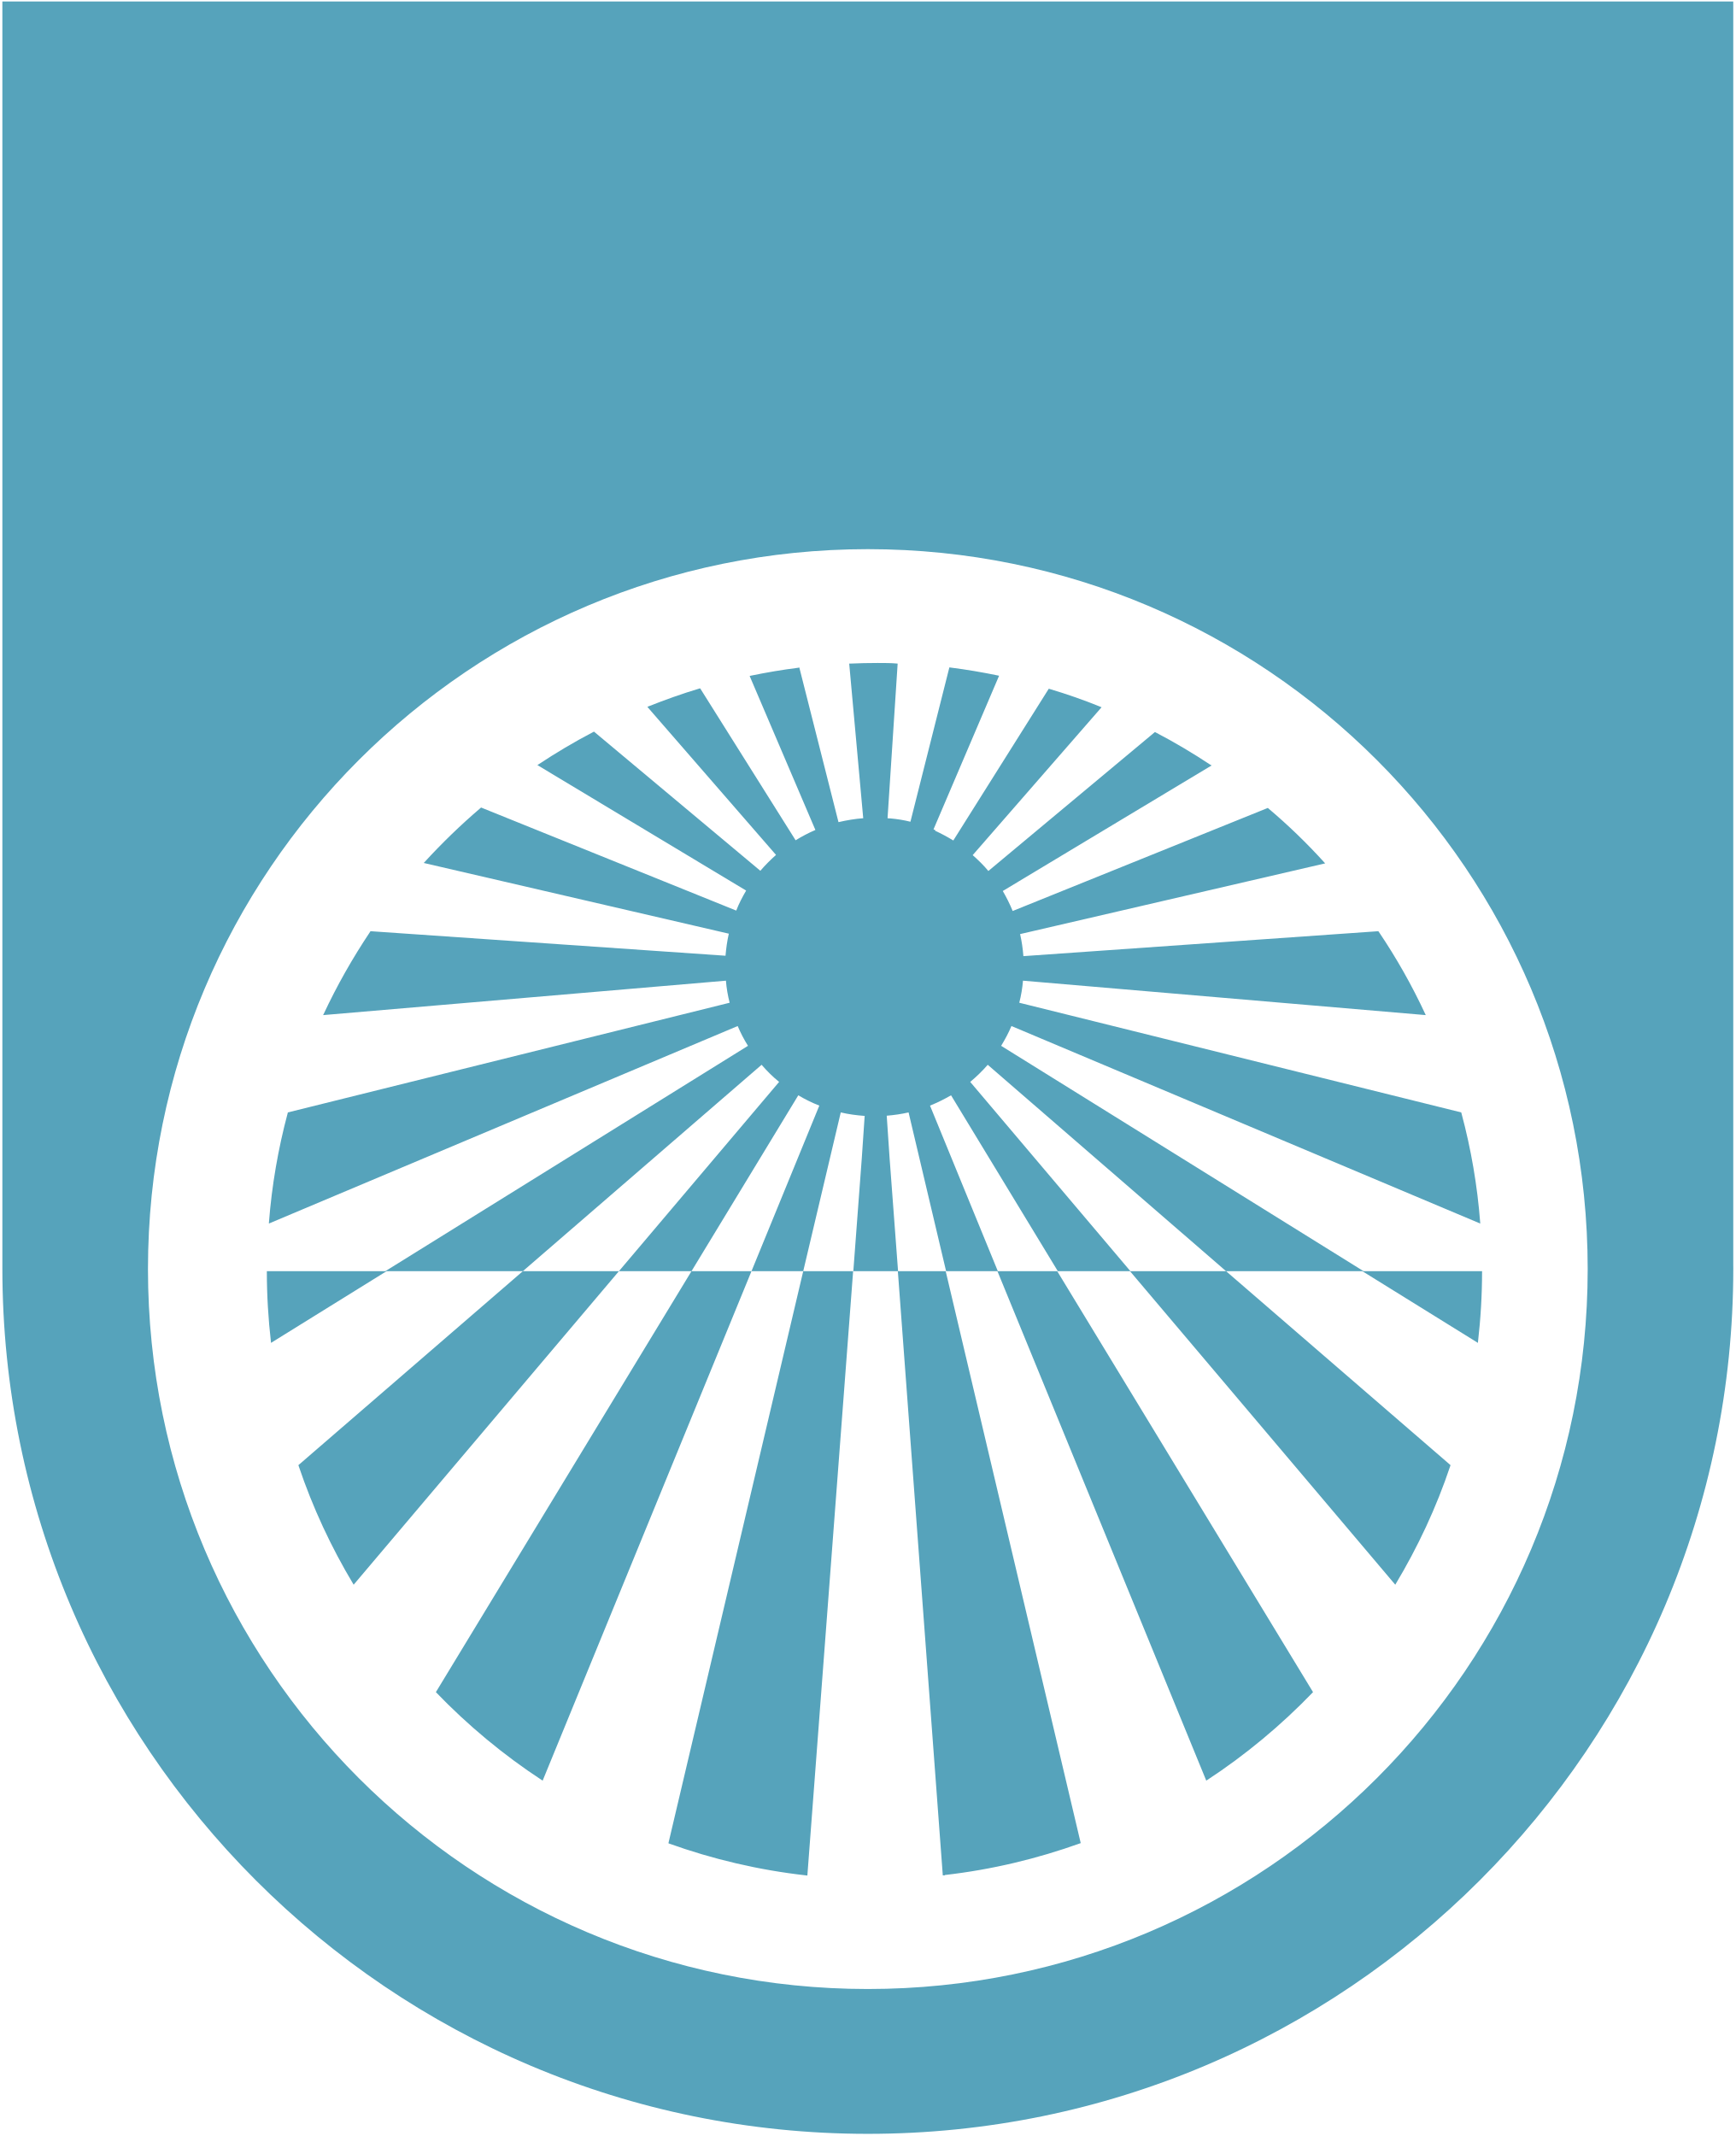
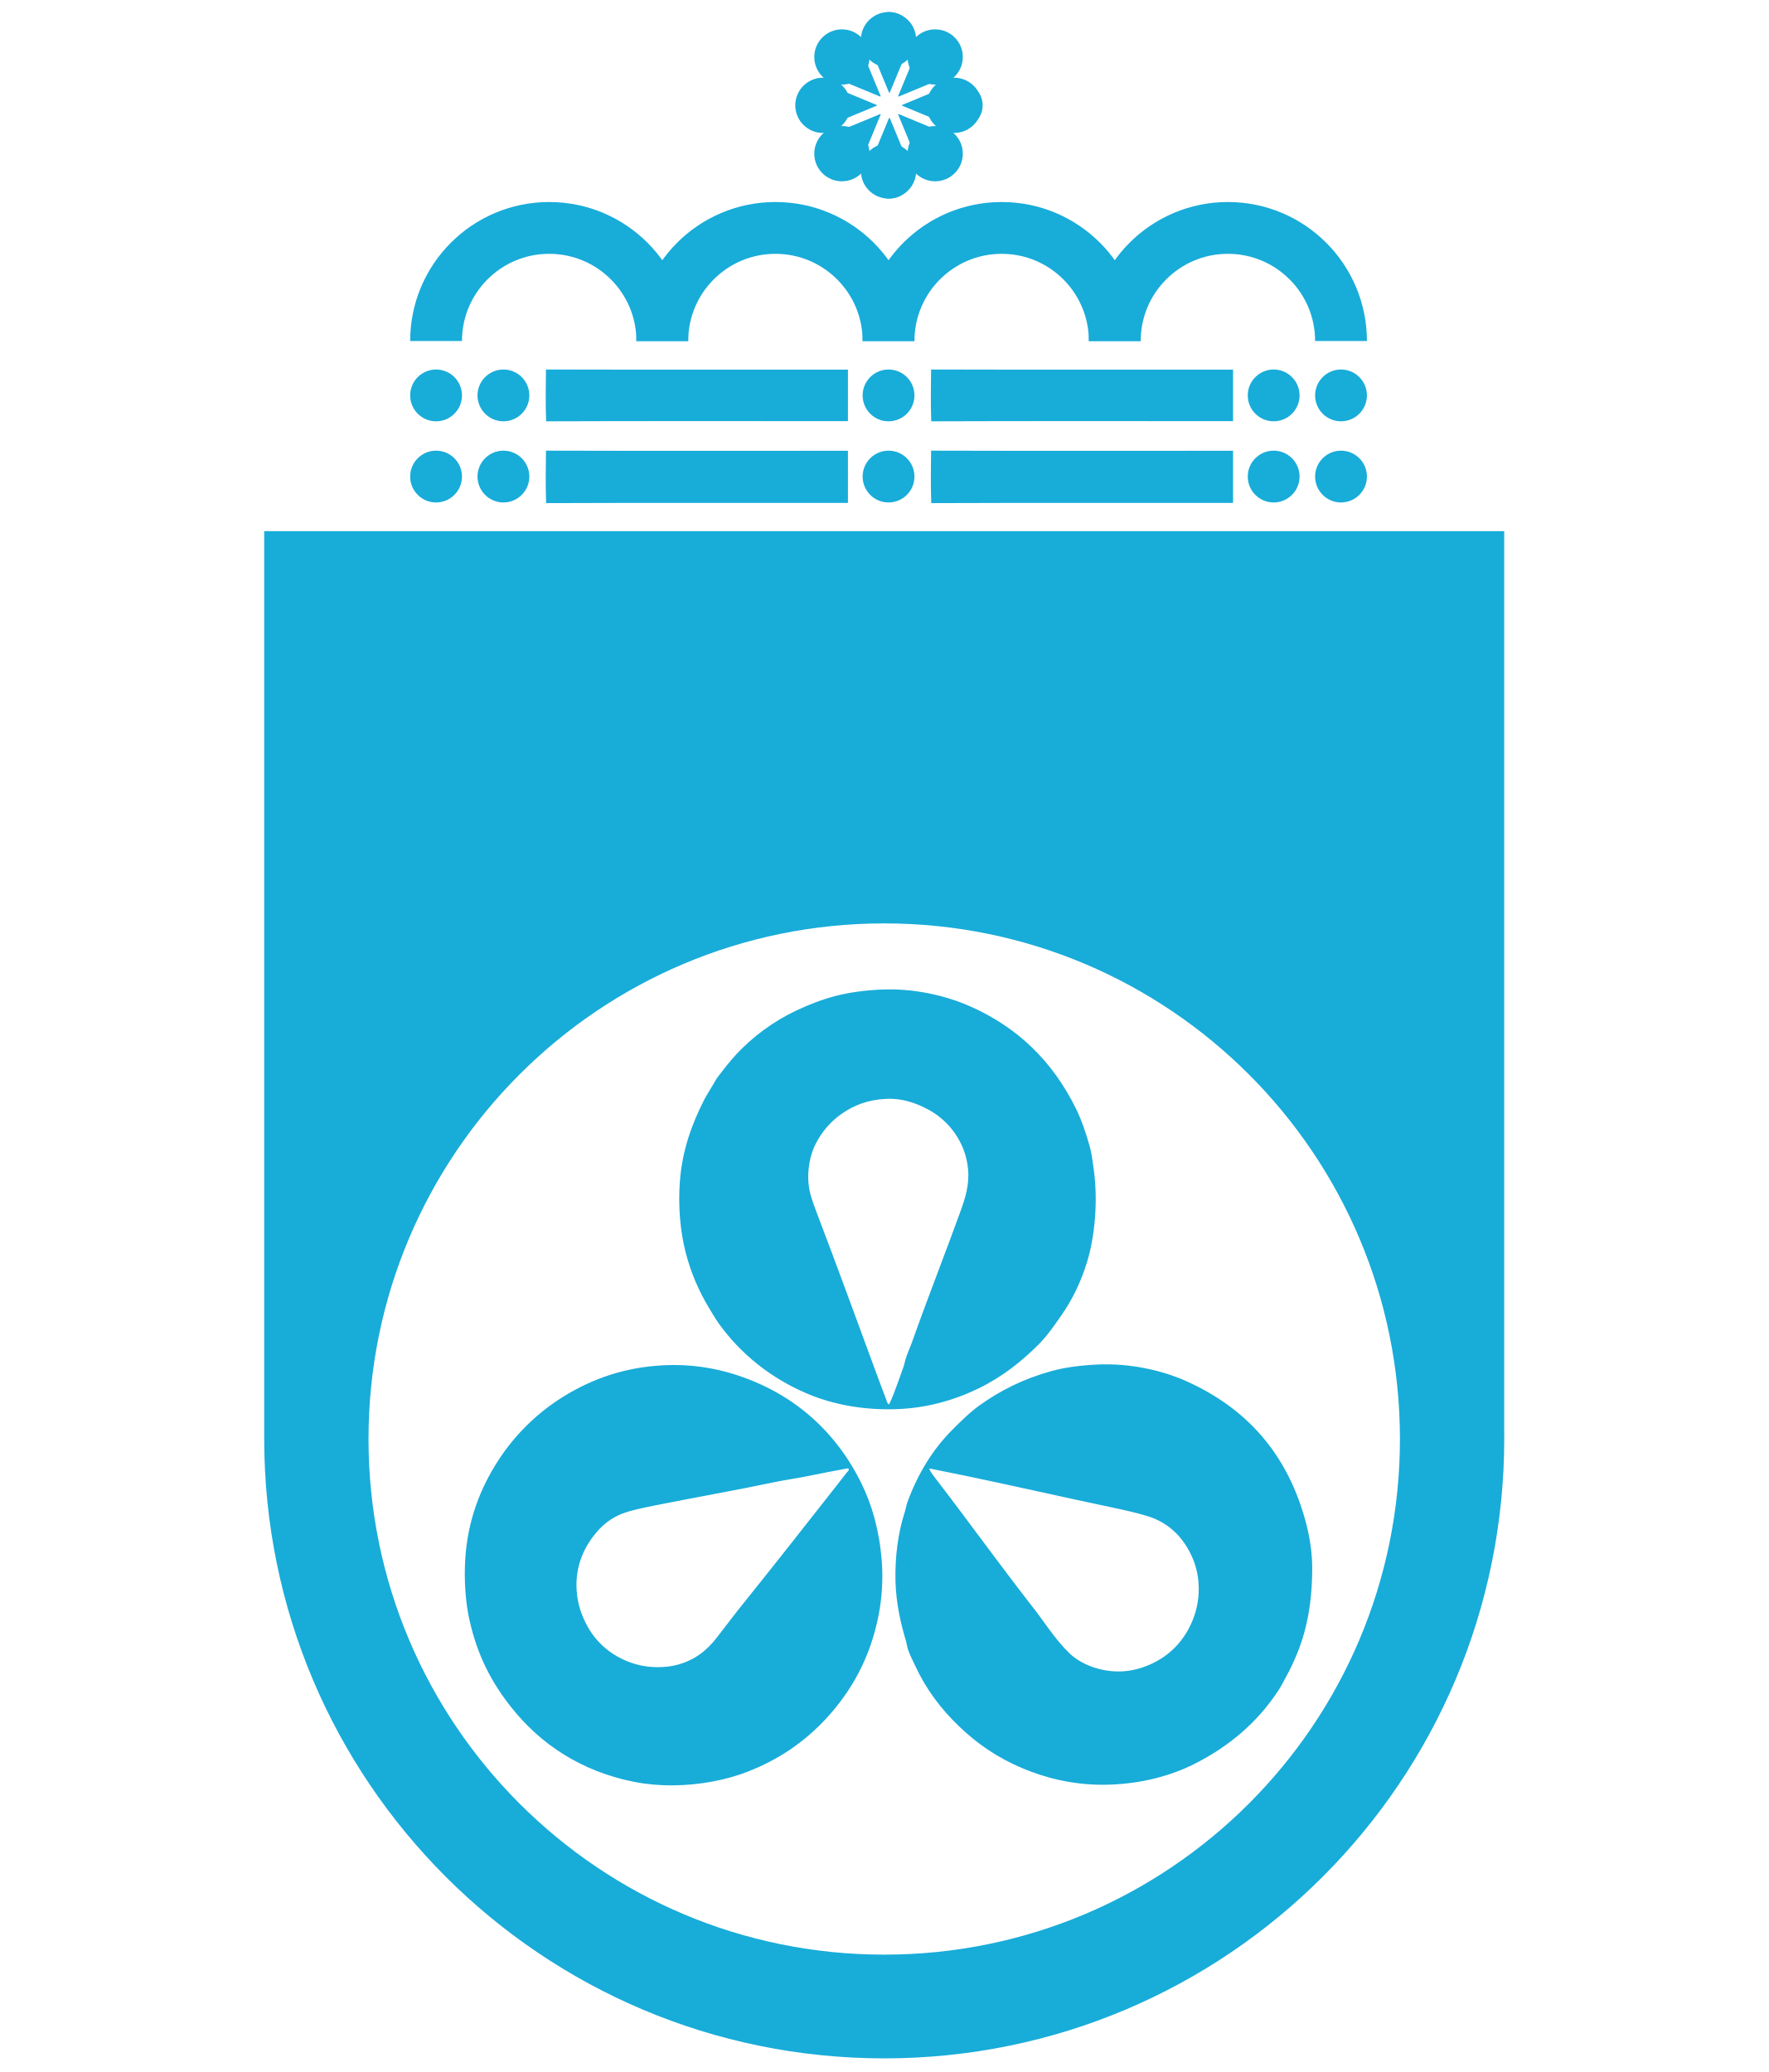
- <svg xmlns="http://www.w3.org/2000/svg" width="720" height="886" viewBox="0 0 720 886">
-   <path id="Okinawa-Ocean-Expo-75" fill="#56a3bb" stroke="none" d="M 360 885.105 C 161.721 885.105 0.982 724.367 0.982 526.088 C 0.982 525.617 0.996 525.13 0.982 524.66 L 0.982 0.625 L 719.004 0.625 L 719.004 524.66 C 719.004 525.13 719.018 525.603 719.018 526.088 C 719.018 724.367 558.279 885.105 360 885.105 Z M 360 825.029 C 524.923 825.029 658.619 691.331 658.619 526.408 C 658.619 361.485 524.923 227.787 360 227.787 C 195.077 227.787 61.381 361.485 61.381 526.408 C 61.381 691.331 195.077 825.029 360 825.029 Z M 334.914 778 C 334.743 777.914 334.657 777.914 334.486 777.914 C 314.647 775.691 295.578 771.159 277.449 764.66 C 277.364 764.575 277.363 764.574 277.277 764.574 L 333.203 527.27 L 333.631 527.27 L 353.9 527.27 L 334.914 778 Z M 333.203 527.27 L 311.74 527.27 L 339.875 458.6 C 336.796 457.402 333.889 455.949 331.152 454.324 L 286.855 527.27 L 256.754 527.27 L 323.199 448.766 C 320.548 446.628 318.153 444.233 315.93 441.668 L 216.902 527.27 L 160.377 527.27 L 112.404 557.027 L 112.404 556.773 C 111.293 547.11 110.693 537.275 110.693 527.27 L 159.865 527.27 L 310.287 433.801 C 308.662 431.235 307.209 428.414 306.012 425.592 L 111.549 507.514 L 111.549 507.26 C 112.746 491.696 115.396 476.472 119.33 461.764 C 119.33 461.593 119.416 461.509 119.416 461.424 L 302.676 415.928 C 301.906 412.935 301.391 409.943 301.135 406.779 L 134.041 421.059 C 134.127 420.888 134.125 420.802 134.211 420.717 C 139.769 408.83 146.268 397.37 153.537 386.51 C 153.537 386.424 153.623 386.341 153.709 386.256 L 300.965 396.432 C 301.221 393.353 301.65 390.274 302.334 387.281 L 175.771 357.949 L 176.027 357.693 C 183.296 349.74 191.078 342.213 199.287 335.201 L 199.545 334.945 L 305.412 377.703 C 306.524 374.796 307.978 372.059 309.518 369.408 L 222.889 317.33 C 223.06 317.33 223.147 317.244 223.232 317.158 C 230.587 312.284 238.197 307.753 246.064 303.648 C 246.15 303.563 246.321 303.562 246.406 303.477 L 315.418 361.199 C 317.385 358.89 319.607 356.668 321.916 354.615 L 268.555 293.213 C 268.64 293.127 268.811 293.128 268.896 293.043 C 275.823 290.306 282.922 287.739 290.105 285.602 C 290.191 285.602 290.36 285.518 290.445 285.518 L 330.041 348.543 C 332.692 346.918 335.428 345.465 338.25 344.268 L 310.971 280.387 C 311.056 280.387 311.227 280.301 311.312 280.301 C 317.897 278.933 324.483 277.82 331.238 276.965 C 331.324 276.879 331.495 276.881 331.58 276.881 L 347.828 341.018 C 351.163 340.248 354.584 339.649 358.09 339.393 L 352.273 275.256 L 352.617 275.256 C 356.38 275.085 360.228 275 364.076 275 C 366.898 275 369.635 274.999 372.371 275.256 L 368.18 339.393 C 368.436 339.393 368.693 339.477 368.949 339.477 L 369.377 339.477 C 372.199 339.733 374.935 340.164 377.672 340.848 L 393.834 276.795 C 393.919 276.88 394.092 276.881 394.178 276.881 C 400.933 277.736 407.519 278.849 414.104 280.217 C 414.189 280.217 414.358 280.301 414.443 280.301 L 387.25 344.01 C 387.421 344.095 387.508 344.094 387.594 344.18 C 387.765 344.265 387.849 344.266 388.02 344.352 L 387.934 344.607 C 390.585 345.805 393.065 347.175 395.459 348.629 L 435.055 285.689 C 435.14 285.689 435.309 285.775 435.395 285.775 C 442.578 287.913 449.677 290.391 456.604 293.213 C 456.689 293.298 456.86 293.301 456.945 293.387 L 403.498 354.699 C 405.807 356.752 408.031 358.889 409.998 361.283 L 479.094 303.648 C 479.179 303.734 479.35 303.733 479.436 303.818 C 487.303 307.923 494.913 312.456 502.268 317.33 C 502.439 317.33 502.526 317.414 502.611 317.5 L 415.982 369.58 C 417.522 372.231 418.891 374.966 420.088 377.873 L 525.955 335.117 L 526.213 335.373 C 534.422 342.3 542.204 349.825 549.473 357.863 L 549.729 358.121 L 423.166 387.453 C 423.85 390.446 424.279 393.438 424.535 396.602 L 571.791 386.256 C 571.791 386.341 571.877 386.424 571.963 386.51 C 579.232 397.285 585.731 408.745 591.289 420.717 C 591.375 420.888 591.373 420.973 591.459 421.059 L 424.365 406.779 C 424.109 409.858 423.594 412.935 422.824 415.928 L 606.17 461.424 C 606.17 461.595 606.254 461.678 606.254 461.764 C 610.257 476.653 612.864 491.886 614.037 507.26 L 614.037 507.514 L 419.574 425.592 C 418.377 428.414 416.924 431.15 415.299 433.801 L 565.635 527.27 L 614.807 527.27 C 614.807 537.275 614.207 547.11 613.096 556.773 L 613.096 557.027 L 565.123 527.27 L 508.598 527.27 L 409.74 441.668 C 407.517 444.233 405.036 446.628 402.471 448.766 L 468.918 527.27 L 469.174 527.27 L 508.598 527.27 L 601.723 607.74 C 601.723 607.826 601.637 607.909 601.637 607.994 C 595.822 625.354 588.126 641.773 578.891 657.166 C 578.891 657.252 578.805 657.252 578.805 657.338 L 468.746 527.27 L 438.814 527.27 L 394.52 454.324 C 391.698 455.949 388.788 457.402 385.795 458.6 L 413.93 527.27 L 438.559 527.27 L 544.684 701.891 C 531.429 715.659 516.635 727.974 500.559 738.492 C 500.473 738.492 500.472 738.578 500.387 738.578 L 413.76 527.27 L 392.467 527.27 L 376.904 461.424 C 373.911 462.108 370.916 462.534 367.838 462.791 L 369.035 480.492 L 372.541 527.27 L 373.311 527.27 L 392.297 527.27 L 448.309 764.488 C 448.223 764.574 448.222 764.574 448.137 764.574 C 430.264 770.988 411.451 775.519 391.953 777.742 L 391.953 777.83 C 391.782 777.916 391.696 777.914 391.525 777.914 L 391.525 777.83 C 391.354 777.916 391.269 777.914 391.098 777.914 L 372.455 527.27 L 353.984 527.27 L 357.49 480.492 L 358.688 462.877 C 355.267 462.62 352.019 462.193 348.77 461.424 L 333.203 527.27 Z M 216.902 527.27 L 217.418 527.27 L 256.754 527.27 L 146.695 657.338 C 146.695 657.252 146.609 657.252 146.609 657.166 C 137.374 641.773 129.678 625.268 123.863 607.994 C 123.863 607.909 123.777 607.826 123.777 607.74 L 216.902 527.27 Z M 286.855 527.27 L 311.74 527.27 L 225.113 738.578 C 225.028 738.578 225.027 738.492 224.941 738.492 C 208.865 727.974 194.071 715.659 180.816 701.891 L 286.855 527.27 Z" />
+ <svg xmlns="http://www.w3.org/2000/svg" width="1024" height="1200" viewBox="0 0 1024 1200">
+   <path id="Okinawa-Ocean-Expo-75" fill="#18acd9" fill-rule="evenodd" stroke="none" d="M 512 1192.105 C 313.722 1192.105 152.982 1031.366 152.982 833.088 C 152.982 832.617 152.996 832.13 152.982 831.66 L 152.982 307.625 L 871.004 307.625 L 871.004 831.66 C 871.004 832.13 871.018 832.603 871.018 833.088 C 871.018 1031.366 710.278 1192.105 512 1192.105 Z M 512 1132.029 C 676.922 1132.029 810.619 998.331 810.619 833.408 C 810.619 668.485 676.922 534.787 512 534.787 C 347.078 534.787 213.381 668.485 213.381 833.408 C 213.381 998.331 347.078 1132.029 512 1132.029 Z M 389.172 1034 C 381.859 1034.023 374.465 1033.398 367.285 1031.982 C 336.606 1025.93 313.12 1010.197 296.311 989.133 C 284.808 974.715 276.381 958.907 271.771 937.928 C 269.456 927.393 268.682 914.726 269.385 903.172 C 270.781 880.085 278.438 861.517 288.219 846.262 C 297.78 831.348 310.913 818.266 326.424 808.719 C 342.325 798.93 361.097 791.792 384.664 790.678 C 399.773 789.962 413.409 792.234 424.99 795.852 C 459.224 806.543 483.859 828.891 498.613 858.732 C 504.88 871.401 509.132 886.143 510.553 903.703 C 511.399 914.178 510.721 925.15 508.828 935.01 C 503.985 960.249 492.89 979.572 478.32 995.367 C 465.844 1008.744 451.371 1018.84 433.084 1026.012 C 420.952 1030.771 405.26 1033.95 389.172 1034 Z M 639.279 1033.65 C 621.077 1033.761 605.065 1029.593 591.877 1024.018 C 577.405 1017.903 565.661 1009.735 555.395 999.873 C 544.982 989.87 536.41 978.664 529.924 964.721 C 528.362 961.361 526.45 957.828 525.414 954.107 C 525.121 953.058 525.059 951.952 524.75 950.924 C 521.656 940.62 518.832 928.741 518.518 915.639 C 518.173 901.395 520.105 887.344 523.822 875.975 C 524.484 873.944 524.723 871.888 525.414 870.004 C 531.512 853.387 540.144 839.355 551.549 827.953 C 556.676 822.825 561.702 817.825 567.6 813.625 C 579.306 805.295 592.46 798.626 608.592 794.125 C 616.697 791.864 625.858 790.727 635.254 790.277 C 654.588 789.358 673.149 793.786 686.463 799.697 C 721.456 815.237 745.456 841.624 756.107 881.547 C 758.328 889.88 759.823 898.967 759.82 908.078 C 759.818 928.548 756.585 944.874 750.402 959.283 C 748.873 962.849 747.301 966.374 745.492 969.631 C 743.643 972.963 742.076 976.253 740.053 979.314 C 728.13 997.371 711.847 1011.407 691.502 1021.633 C 677.947 1028.45 661.334 1032.879 642.949 1033.57 C 641.716 1033.617 640.493 1033.643 639.279 1033.65 Z M 647.744 968.023 C 651.307 968.013 654.959 967.566 658.598 966.584 C 671.567 963.081 681.655 955.108 687.65 944.43 C 690.565 939.237 693.1 932.913 693.887 925.061 C 694.662 917.313 693.52 909.539 690.836 903.039 C 685.925 891.162 677.363 882.057 664.572 878.098 C 658.102 876.096 651.074 874.575 644.01 873.057 C 636.998 871.552 629.893 870.077 622.916 868.545 C 594.908 862.406 566.946 856.158 538.414 850.504 C 538.249 850.558 538.143 850.677 538.148 850.904 C 538.677 852.295 540.367 854.476 541.596 856.078 C 560.222 880.32 578.161 905.239 596.648 929.039 C 604.425 938.706 610.491 949.048 619.334 957.562 C 625.425 963.43 636.105 968.057 647.744 968.023 Z M 380.885 965.539 C 385.065 965.539 389.175 965.031 392.619 964.059 C 402.872 961.168 409.602 955.495 415.172 948.271 C 420.834 940.931 426.211 933.771 432.02 926.65 C 449.718 904.6 467.194 882.317 484.684 860.055 C 486.392 857.834 488.515 855.171 490.256 852.891 C 490.714 852.291 492.262 851.166 491.053 850.369 C 483.723 851.725 476.348 853.095 469.035 854.619 C 461.847 856.119 454.585 857.081 447.41 858.6 C 426.1 863.112 404.605 866.802 383.338 871.07 C 376.163 872.51 369.001 873.804 362.51 875.846 C 356.344 877.785 350.95 881.357 346.855 885.793 C 338.946 894.362 332.18 906.907 334.119 923.6 C 334.976 930.986 337.663 937.567 340.621 942.703 C 346.657 953.192 357 961.162 370.07 964.324 C 373.455 965.143 377.197 965.539 380.885 965.539 Z M 514.186 816.189 C 496.015 816.151 480.038 812.576 466.775 806.861 C 445.975 797.899 428.675 783.925 416.234 766.535 C 414.157 763.636 412.295 760.412 410.396 757.248 C 404.797 747.915 400.115 737.447 397.002 725.277 C 393.894 713.148 392.592 698.689 393.682 684.152 C 395.062 665.773 400.811 650.72 407.479 637.457 C 409.176 634.084 411.231 631.082 413.051 627.906 C 414.011 626.236 414.822 624.75 415.969 623.264 C 419.228 619.034 422.484 614.801 426.186 610.793 C 435.562 600.63 447.782 591.502 461.207 585.189 C 467.823 582.077 475.172 579.11 483.229 576.965 C 491.358 574.801 500.415 573.571 509.895 573.121 C 529.188 572.202 547.567 576.65 561.098 582.537 C 589.347 594.826 609.575 614.853 622.916 641.836 C 626.156 648.39 628.765 655.977 631.008 663.99 C 632.125 667.982 632.624 672.369 633.264 676.859 C 635.902 695.325 634.007 716.031 629.416 730.982 C 625.926 742.347 620.967 752.627 614.689 761.627 C 610.527 767.603 606.448 773.58 601.424 778.607 C 591.415 788.619 580.242 797.509 566.404 804.209 C 552.781 810.804 536.473 815.701 517.85 816.148 C 516.619 816.178 515.397 816.192 514.186 816.189 Z M 514.799 813.363 C 516.805 809.423 518.247 805.144 519.842 800.893 C 521.048 797.666 522.191 794.268 523.289 791.207 C 523.718 790.011 523.853 788.897 524.219 787.625 C 525.23 784.094 526.93 780.591 528.199 777.012 C 537.085 751.897 547.098 726.568 556.057 701.795 C 558.793 694.235 561.355 686.495 560.566 677.387 C 559.813 668.669 556.717 661.73 552.604 655.895 C 548.712 650.374 543.16 645.507 536.82 642.234 C 530.527 638.983 522.673 635.949 513.207 636.396 C 502.187 636.917 494.374 640.22 487.604 644.887 C 481.05 649.407 475.778 655.413 472.082 662.93 C 468.397 670.425 466.688 681.547 469.166 691.184 C 470.243 695.373 471.86 699.6 473.408 703.654 C 484.29 732.132 494.766 760.984 505.246 789.35 C 507.882 796.484 510.563 803.802 513.207 810.709 C 513.551 811.607 513.717 812.965 514.799 813.363 Z" />
+   <g id="Group-copy">
+     <path id="svg6-copy-6" fill="#f3852b" stroke="none" visibility="hidden" d="M 316.515 308 C 315.671 302.338 316.063 296.662 316.304 291 C 448.862 291.096 581.42 291.022 713.977 291.037 C 714.008 296.677 714.008 302.309 713.977 307.941 C 581.48 307.978 448.983 307.867 316.515 308 Z" />
+     <path id="svg6-copy-2" fill="#18acd9" stroke="none" d="M 316.227 291.38 C 315.855 281.262 316.028 271.118 316.134 261 C 374.419 261.172 432.705 261.04 490.99 261.066 C 491.003 271.144 491.003 281.209 490.99 291.274 C 432.731 291.34 374.472 291.142 316.227 291.38 Z" />
+     <path id="svg6-copy-4" fill="#18acd9" stroke="none" d="M 539.227 291.38 C 538.855 281.262 539.028 271.118 539.134 261 C 597.419 261.172 655.705 261.04 713.99 261.066 C 714.003 271.144 714.003 281.209 713.99 291.274 C 655.731 291.34 597.472 291.142 539.227 291.38 Z" />
+     <path id="svg6-copy-3" fill="#18acd9" stroke="none" d="M 316.227 244 C 315.855 234.009 316.028 223.991 316.134 214 C 374.419 214.17 432.705 214.039 490.99 214.065 C 491.003 224.017 491.003 233.956 490.99 243.895 C 432.731 243.961 374.472 243.765 316.227 244 Z" />
+     <path id="svg6-copy-5" fill="#18acd9" stroke="none" d="M 539.227 244 C 538.855 234.009 539.028 223.991 539.134 214 C 597.419 214.17 655.705 214.039 713.99 214.065 C 714.003 224.017 714.003 233.956 713.99 243.895 C 655.731 243.961 597.472 243.765 539.227 244 Z" />
+     <g id="Group">
+       <path id="Shape-copy-12" fill="#18acd9" fill-rule="evenodd" stroke="none" d="M 267.5 229 C 267.5 220.716 260.784 214 252.5 214 C 244.216 214 237.5 220.716 237.5 229 C 237.5 237.284 244.216 244 252.5 244 C 260.784 244 267.5 237.284 267.5 229 Z" />
+       <path id="Shape-copy-15" fill="#18acd9" fill-rule="evenodd" stroke="none" d="M 306.5 229 C 306.5 220.716 299.784 214 291.5 214 C 283.216 214 276.5 220.716 276.5 229 C 276.5 237.284 283.216 244 291.5 244 C 299.784 244 306.5 237.284 306.5 229 Z" />
+       <path id="Shape-copy-17" fill="#18acd9" fill-rule="evenodd" stroke="none" d="M 267.5 276 C 267.5 267.716 260.784 261 252.5 261 C 244.216 261 237.5 267.716 237.5 276 C 237.5 284.284 244.216 291 252.5 291 C 260.784 291 267.5 284.284 267.5 276 Z" />
+       <path id="Shape-copy-16" fill="#18acd9" fill-rule="evenodd" stroke="none" d="M 306.5 276 C 306.5 267.716 299.784 261 291.5 261 C 283.216 261 276.5 267.716 276.5 276 C 276.5 284.284 283.216 291 291.5 291 C 299.784 291 306.5 284.284 306.5 276 Z" />
+       <path id="Shape-copy-19" fill="#18acd9" fill-rule="evenodd" stroke="none" d="M 752.5 276 C 752.5 267.716 745.784 261 737.5 261 C 729.216 261 722.5 267.716 722.5 276 C 722.5 284.284 729.216 291 737.5 291 C 745.784 291 752.5 284.284 752.5 276 Z" />
+       <path id="Shape-copy-18" fill="#18acd9" fill-rule="evenodd" stroke="none" d="M 791.5 276 C 791.5 267.716 784.784 261 776.5 261 C 768.216 261 761.5 267.716 761.5 276 C 761.5 284.284 768.216 291 776.5 291 C 784.784 291 791.5 284.284 791.5 276 Z" />
+       <path id="Shape-copy-13" fill="#18acd9" fill-rule="evenodd" stroke="none" d="M 791.5 229 C 791.5 220.716 784.784 214 776.5 214 C 768.216 214 761.5 220.716 761.5 229 C 761.5 237.284 768.216 244 776.5 244 C 784.784 244 791.5 237.284 791.5 229 Z" />
+       <path id="Shape-copy-14" fill="#18acd9" fill-rule="evenodd" stroke="none" d="M 752.5 229 C 752.5 220.716 745.784 214 737.5 214 C 729.216 214 722.5 220.716 722.5 229 C 722.5 237.284 729.216 244 737.5 244 C 745.784 244 752.5 237.284 752.5 229 Z" />
+       <path id="Shape-copy-20" fill="#18acd9" fill-rule="evenodd" stroke="none" d="M 529.5 229 C 529.5 220.716 522.784 214 514.5 214 C 506.216 214 499.5 220.716 499.5 229 C 499.5 237.284 506.216 244 514.5 244 C 522.784 244 529.5 237.284 529.5 229 Z" />
+       <path id="Shape-copy-21" fill="#18acd9" fill-rule="evenodd" stroke="none" d="M 529.5 276 C 529.5 267.716 522.784 261 514.5 261 C 506.216 261 499.5 267.716 499.5 276 C 499.5 284.284 506.216 291 514.5 291 C 522.784 291 529.5 284.284 529.5 276 Z" />
+     </g>
+     <g id="g1">
+       <path id="Path-copy-4" fill="#18acd9" stroke="none" d="M 515 7 C 505.701 7 499.384 16.448 502.943 25.04 L 514.755 53.558 C 514.844 53.774 515.155 53.774 515.245 53.558 L 527.057 25.04 C 530.615 16.448 524.299 7 515 7 Z M 485.502 18.998 C 482.392 19.118 479.286 20.354 476.82 22.821 C 470.245 29.395 472.456 40.541 481.047 44.1 L 509.566 55.913 C 509.785 56.001 509.992 55.783 509.904 55.566 L 498.1 27.048 C 495.875 21.679 490.686 18.798 485.502 18.998 Z M 544.497 18.998 C 539.313 18.798 534.125 21.679 531.9 27.048 L 520.088 55.566 C 519.999 55.785 520.218 55.993 520.434 55.904 L 548.952 44.1 C 557.544 40.541 559.76 29.389 553.18 22.812 C 550.714 20.347 547.608 19.118 544.497 18.998 Z M 474.187 47.939 C 467.24 47.859 461 53.445 461 61 C 461 70.299 470.448 76.616 479.039 73.057 L 507.558 61.245 C 507.774 61.156 507.774 60.845 507.558 60.755 L 479.039 48.943 C 477.428 48.275 475.791 47.958 474.187 47.939 Z M 555.812 47.939 C 554.209 47.958 552.571 48.275 550.96 48.943 L 522.442 60.755 C 522.226 60.845 522.226 61.156 522.442 61.245 L 550.96 73.057 C 559.552 76.616 569 70.299 569 61 C 569 53.445 562.76 47.859 555.812 47.939 Z M 520.434 66.088 C 520.215 65.999 520.007 66.218 520.096 66.434 L 531.9 94.952 C 535.459 103.544 546.611 105.76 553.188 99.181 C 559.762 92.606 557.544 81.459 548.952 77.901 L 520.434 66.088 Z M 509.566 66.097 L 481.047 77.901 C 472.456 81.459 470.243 92.603 476.82 99.181 C 483.395 105.755 494.541 103.544 498.1 94.952 L 509.912 66.434 C 510.001 66.215 509.782 66.008 509.566 66.097 Z M 515 68.282 C 514.9 68.282 514.8 68.334 514.755 68.442 L 502.943 96.96 C 499.384 105.552 505.701 115 515 115 C 524.299 115 530.615 105.552 527.057 96.96 L 515.245 68.442 C 515.2 68.334 515.1 68.282 515 68.282 Z" />
+       <g id="g2">
+         <path id="Shape" fill="#18acd9" fill-rule="evenodd" stroke="none" d="M 568.5 61 C 568.5 52.163 561.337 45 552.5 45 C 543.663 45 536.5 52.163 536.5 61 C 536.5 69.837 543.663 77 552.5 77 C 561.337 77 568.5 69.837 568.5 61 Z" />
+         <path id="Shape-copy" fill="#18acd9" fill-rule="evenodd" stroke="none" d="M 557.5 89 C 557.5 80.163 550.337 73 541.5 73 C 532.663 73 525.5 80.163 525.5 89 C 525.5 97.837 532.663 105 541.5 105 C 550.337 105 557.5 97.837 557.5 89 Z" />
+         <path id="Shape-copy-2" fill="#18acd9" fill-rule="evenodd" stroke="none" d="M 530.5 99 C 530.5 90.163 523.337 83 514.5 83 C 505.663 83 498.5 90.163 498.5 99 C 498.5 107.837 505.663 115 514.5 115 C 523.337 115 530.5 107.837 530.5 99 Z" />
+         <path id="Shape-copy-3" fill="#18acd9" fill-rule="evenodd" stroke="none" d="M 492.5 61 C 492.5 52.163 485.337 45 476.5 45 C 467.663 45 460.5 52.163 460.5 61 C 460.5 69.837 467.663 77 476.5 77 C 485.337 77 492.5 69.837 492.5 61 Z" />
+         <path id="Shape-copy-4" fill="#18acd9" fill-rule="evenodd" stroke="none" d="M 503.5 89 C 503.5 80.163 496.337 73 487.5 73 C 478.663 73 471.5 80.163 471.5 89 C 471.5 97.837 478.663 105 487.5 105 C 496.337 105 503.5 97.837 503.5 89 Z" />
+         <path id="Shape-copy-7" fill="#18acd9" fill-rule="evenodd" stroke="none" d="M 557.5 33 C 557.5 41.837 550.337 49 541.5 49 C 532.663 49 525.5 41.837 525.5 33 C 525.5 24.163 532.663 17 541.5 17 C 550.337 17 557.5 24.163 557.5 33 Z" />
+         <path id="Shape-copy-6" fill="#18acd9" fill-rule="evenodd" stroke="none" d="M 530.5 23 C 530.5 31.837 523.337 39 514.5 39 C 505.663 39 498.5 31.837 498.5 23 C 498.5 14.163 505.663 7 514.5 7 C 523.337 7 530.5 14.163 530.5 23 Z" />
+         <path id="Shape-copy-5" fill="#18acd9" fill-rule="evenodd" stroke="none" d="M 503.5 33 C 503.5 41.837 496.337 49 487.5 49 C 478.663 49 471.5 41.837 471.5 33 C 471.5 24.163 478.663 17 487.5 17 C 496.337 17 503.5 24.163 503.5 33 Z" />
+       </g>
+     </g>
+     <g id="g3">
+       <path id="Path" fill="none" stroke="#18acd9" stroke-width="30" d="M 383.5 197.5 C 383.5 161.325 354.175 132 318 132 C 281.825 132 252.5 161.325 252.5 197.5 M 383.5 197.5" />
+       <path id="Path-copy" fill="none" stroke="#18acd9" stroke-width="30" d="M 514.5 197.5 C 514.5 161.325 485.175 132 449 132 C 412.825 132 383.5 161.325 383.5 197.5 M 514.5 197.5" />
+       <path id="Path-copy-2" fill="none" stroke="#18acd9" stroke-width="30" d="M 645.5 197.5 C 645.5 161.325 616.175 132 580 132 C 543.825 132 514.5 161.325 514.5 197.5 M 645.5 197.5" />
+       <path id="Path-copy-3" fill="none" stroke="#18acd9" stroke-width="30" d="M 776.5 197.5 C 776.5 161.325 747.175 132 711 132 C 674.825 132 645.5 161.325 645.5 197.5 M 776.5 197.5" />
+     </g>
+   </g>
+   <path id="path1" fill="#18acd9" stroke="none" visibility="hidden" d="M 486.914 1085 C 486.743 1084.914 486.658 1084.915 486.487 1084.915 C 466.647 1082.691 447.578 1078.159 429.449 1071.66 C 429.363 1071.574 429.364 1071.575 429.278 1071.575 L 485.204 834.27 L 485.631 834.27 L 505.9 834.27 L 486.914 1085 Z M 485.204 834.27 L 463.74 834.27 L 491.875 765.601 C 488.796 764.403 485.889 762.95 483.153 761.325 L 438.855 834.27 L 408.755 834.27 L 475.199 755.766 C 472.548 753.628 470.154 751.233 467.93 748.668 L 368.903 834.27 L 312.378 834.27 L 264.404 864.028 L 264.404 863.773 C 263.292 854.109 262.694 844.275 262.694 834.27 L 311.865 834.27 L 462.287 740.801 C 460.662 738.236 459.208 735.414 458.011 732.592 L 263.549 814.515 L 263.549 814.259 C 264.746 798.695 267.397 783.473 271.331 768.764 C 271.331 768.593 271.416 768.509 271.416 768.423 L 454.676 722.928 C 453.906 719.935 453.392 716.943 453.136 713.779 L 286.04 728.059 C 286.126 727.888 286.125 727.802 286.211 727.717 C 291.769 715.83 298.268 704.371 305.537 693.511 C 305.537 693.425 305.623 693.341 305.709 693.255 L 452.965 703.432 C 453.222 700.353 453.649 697.274 454.333 694.281 L 327.771 664.95 L 328.028 664.693 C 335.297 656.74 343.078 649.214 351.287 642.201 L 351.544 641.946 L 457.411 684.703 C 458.523 681.796 459.977 679.058 461.517 676.407 L 374.889 624.33 C 375.06 624.33 375.146 624.244 375.232 624.158 C 382.586 619.284 390.198 614.752 398.065 610.648 C 398.151 610.562 398.32 610.561 398.406 610.476 L 467.418 668.198 C 469.384 665.889 471.608 663.667 473.916 661.614 L 420.555 600.214 C 420.64 600.128 420.811 600.129 420.897 600.043 C 427.824 597.307 434.922 594.74 442.105 592.603 C 442.191 592.603 442.361 592.517 442.446 592.517 L 482.04 655.543 C 484.691 653.918 487.428 652.465 490.25 651.267 L 462.97 587.386 C 463.055 587.386 463.227 587.301 463.312 587.301 C 469.897 585.933 476.482 584.821 483.238 583.966 C 483.323 583.88 483.495 583.881 483.58 583.881 L 499.828 648.017 C 503.163 647.247 506.584 646.649 510.09 646.392 L 504.274 582.256 L 504.617 582.256 C 508.379 582.085 512.228 582 516.076 582 C 518.898 582 521.634 581.999 524.37 582.256 L 520.18 646.392 C 520.436 646.392 520.693 646.477 520.95 646.477 L 521.377 646.477 C 524.199 646.734 526.935 647.163 529.672 647.847 L 545.834 583.795 C 545.92 583.881 546.091 583.881 546.177 583.881 C 552.933 584.736 559.518 585.848 566.103 587.216 C 566.188 587.216 566.358 587.301 566.443 587.301 L 539.25 651.01 C 539.422 651.096 539.507 651.095 539.593 651.18 C 539.764 651.266 539.849 651.267 540.02 651.353 L 539.934 651.608 C 542.585 652.805 545.065 654.175 547.46 655.628 L 587.054 592.689 C 587.139 592.689 587.309 592.775 587.395 592.775 C 594.578 594.912 601.676 597.392 608.603 600.214 C 608.688 600.299 608.86 600.3 608.945 600.386 L 555.498 661.7 C 557.807 663.752 560.03 665.889 561.997 668.284 L 631.094 610.648 C 631.18 610.733 631.349 610.732 631.435 610.818 C 639.302 614.923 646.914 619.456 654.268 624.33 C 654.44 624.33 654.525 624.415 654.611 624.5 L 567.983 676.58 C 569.523 679.231 570.891 681.966 572.089 684.874 L 677.956 642.116 L 678.213 642.373 C 686.422 649.3 694.203 656.824 701.472 664.863 L 701.729 665.12 L 575.167 694.453 C 575.851 697.446 576.278 700.438 576.535 703.602 L 723.791 693.255 C 723.791 693.341 723.878 693.425 723.963 693.511 C 731.232 704.285 737.731 715.745 743.289 727.717 C 743.375 727.888 743.374 727.974 743.46 728.059 L 576.364 713.779 C 576.108 716.857 575.594 719.935 574.824 722.928 L 758.169 768.423 C 758.169 768.594 758.255 768.678 758.255 768.764 C 762.258 783.654 764.863 798.885 766.036 814.259 L 766.036 814.515 L 571.574 732.592 C 570.377 735.414 568.923 738.15 567.298 740.801 L 717.635 834.27 L 766.806 834.27 C 766.806 844.275 766.208 854.109 765.096 863.773 L 765.096 864.028 L 717.122 834.27 L 660.597 834.27 L 561.74 748.668 C 559.517 751.233 557.037 753.628 554.471 755.766 L 620.918 834.27 L 621.173 834.27 L 660.597 834.27 L 753.722 914.74 C 753.722 914.825 753.637 914.91 753.637 914.995 C 747.821 932.355 740.125 948.774 730.89 964.166 C 730.89 964.252 730.805 964.253 730.805 964.338 L 620.745 834.27 L 590.815 834.27 L 546.519 761.325 C 543.697 762.95 540.789 764.403 537.796 765.601 L 565.931 834.27 L 590.56 834.27 L 696.684 1008.891 C 683.429 1022.659 668.635 1034.974 652.558 1045.493 C 652.473 1045.493 652.472 1045.578 652.386 1045.578 L 565.76 834.27 L 544.467 834.27 L 528.903 768.423 C 525.91 769.107 522.916 769.535 519.837 769.791 L 521.035 787.492 L 524.541 834.27 L 525.311 834.27 L 544.296 834.27 L 600.309 1071.488 C 600.223 1071.573 600.222 1071.575 600.137 1071.575 C 582.264 1077.988 563.451 1082.519 543.954 1084.743 L 543.954 1084.83 C 543.783 1084.915 543.697 1084.915 543.526 1084.915 L 543.526 1084.83 C 543.355 1084.915 543.27 1084.915 543.099 1084.915 L 524.456 834.27 L 505.985 834.27 L 509.49 787.492 L 510.688 769.876 C 507.267 769.62 504.018 769.193 500.769 768.423 L 485.204 834.27 Z M 368.903 834.27 L 369.418 834.27 L 408.755 834.27 L 298.695 964.338 C 298.695 964.253 298.61 964.252 298.61 964.166 C 289.375 948.774 281.679 932.269 275.863 914.995 C 275.863 914.91 275.778 914.825 275.778 914.74 L 368.903 834.27 Z M 438.855 834.27 L 463.74 834.27 L 377.114 1045.578 C 377.028 1045.578 377.027 1045.493 376.942 1045.493 C 360.865 1034.974 346.071 1022.659 332.816 1008.891 L 438.855 834.27 Z" />
</svg>
